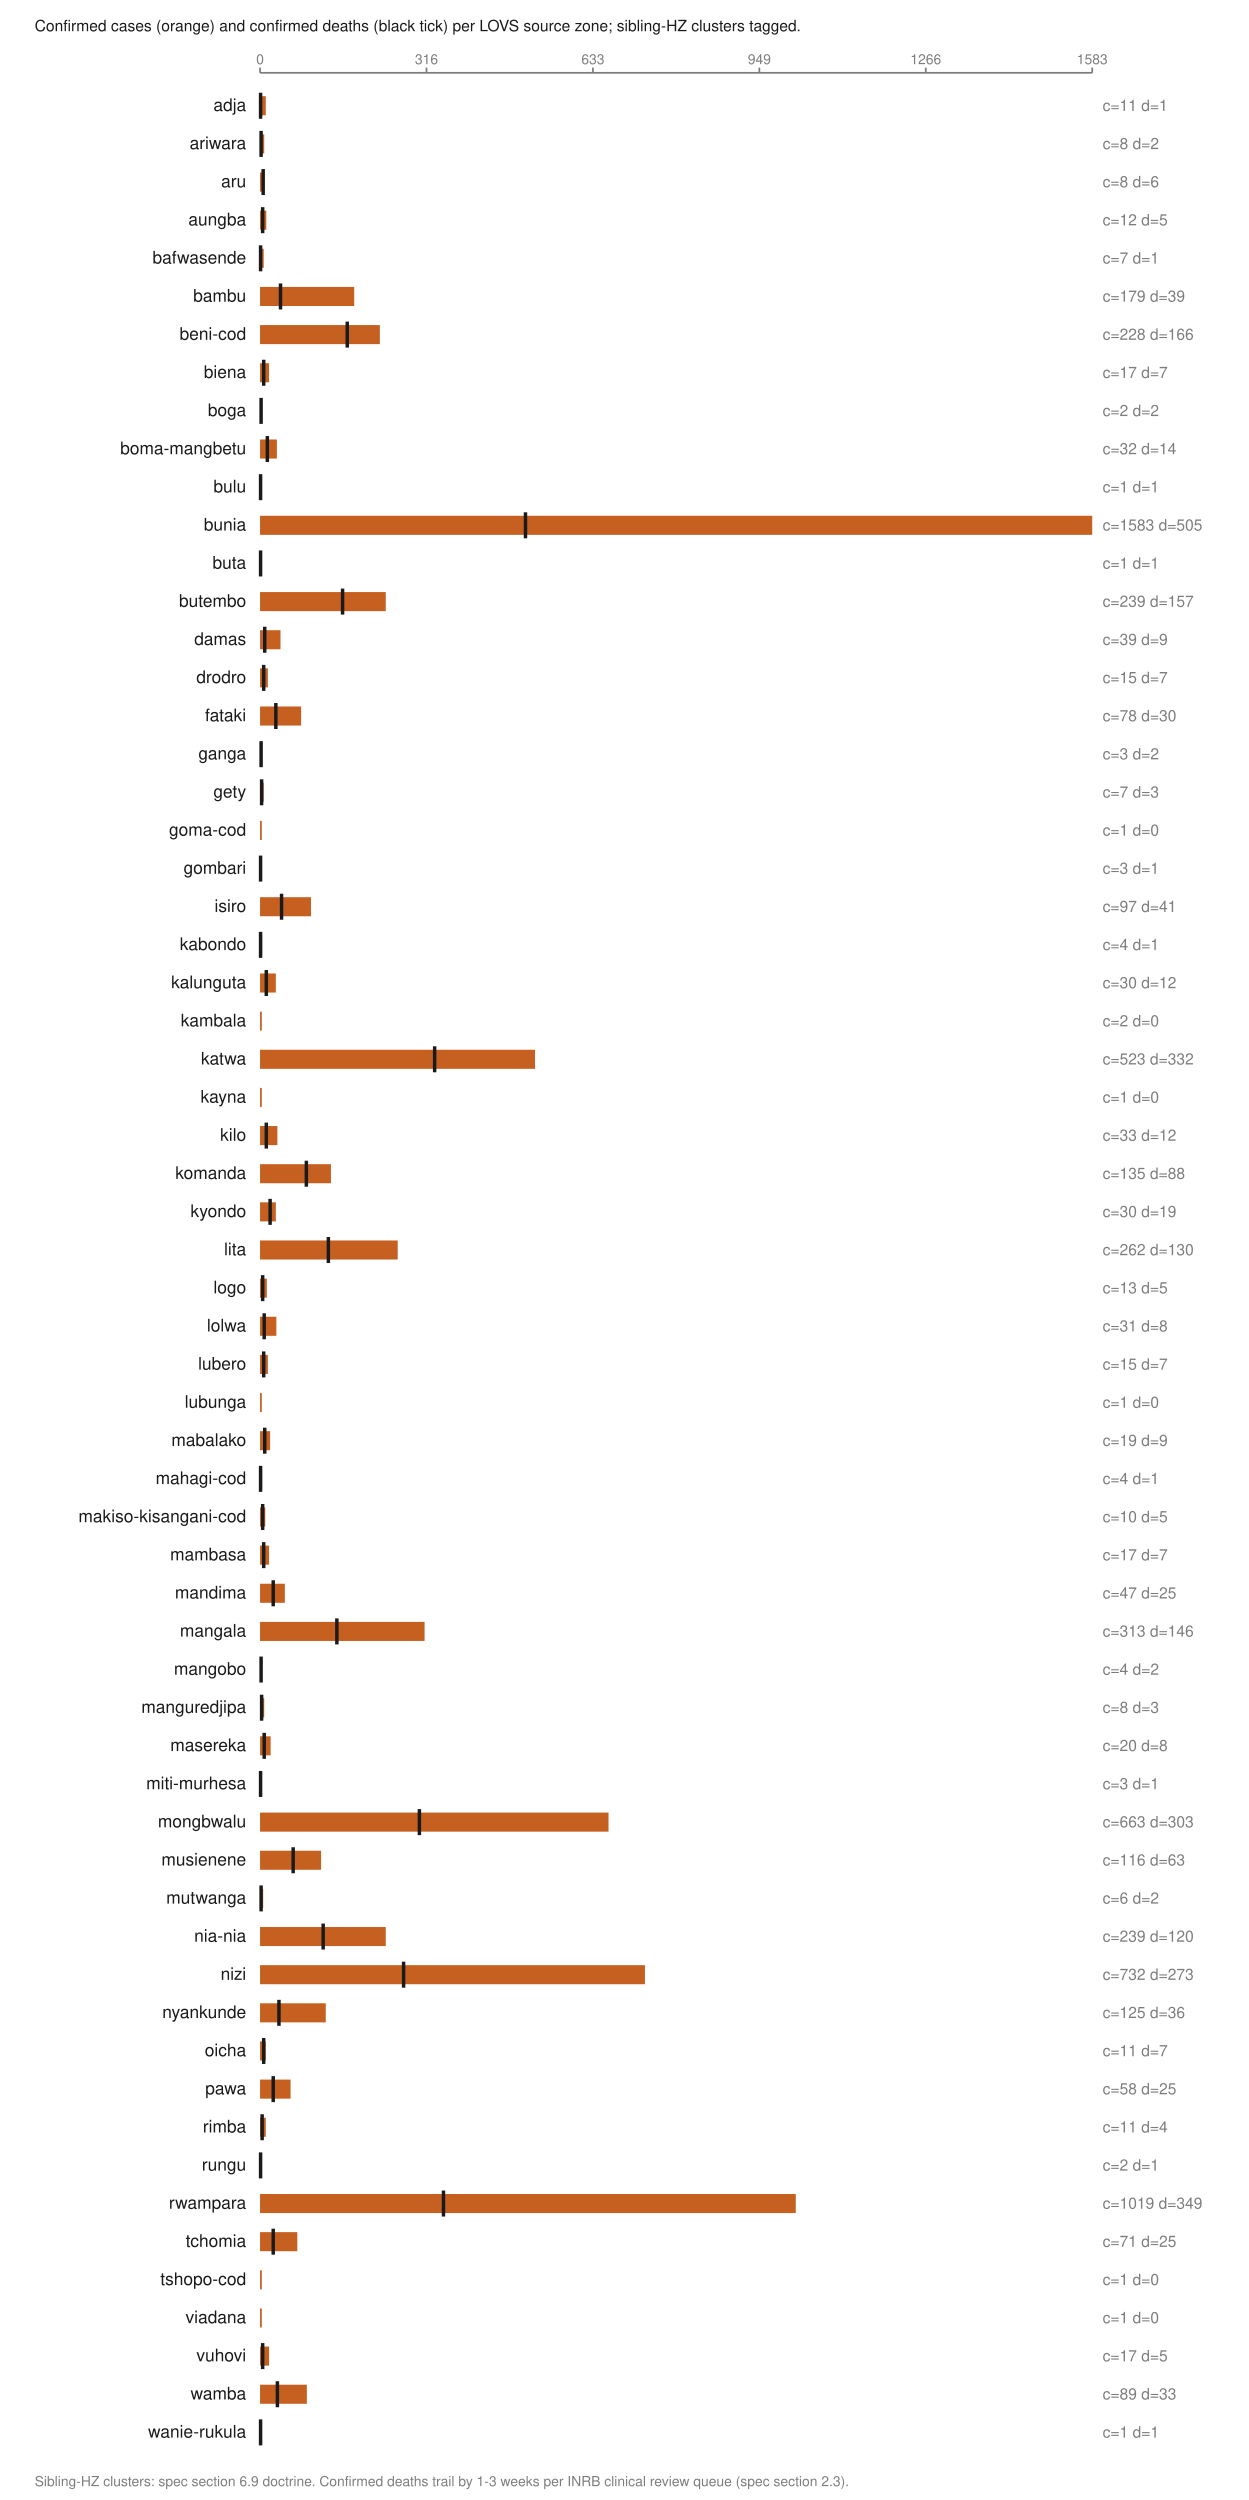
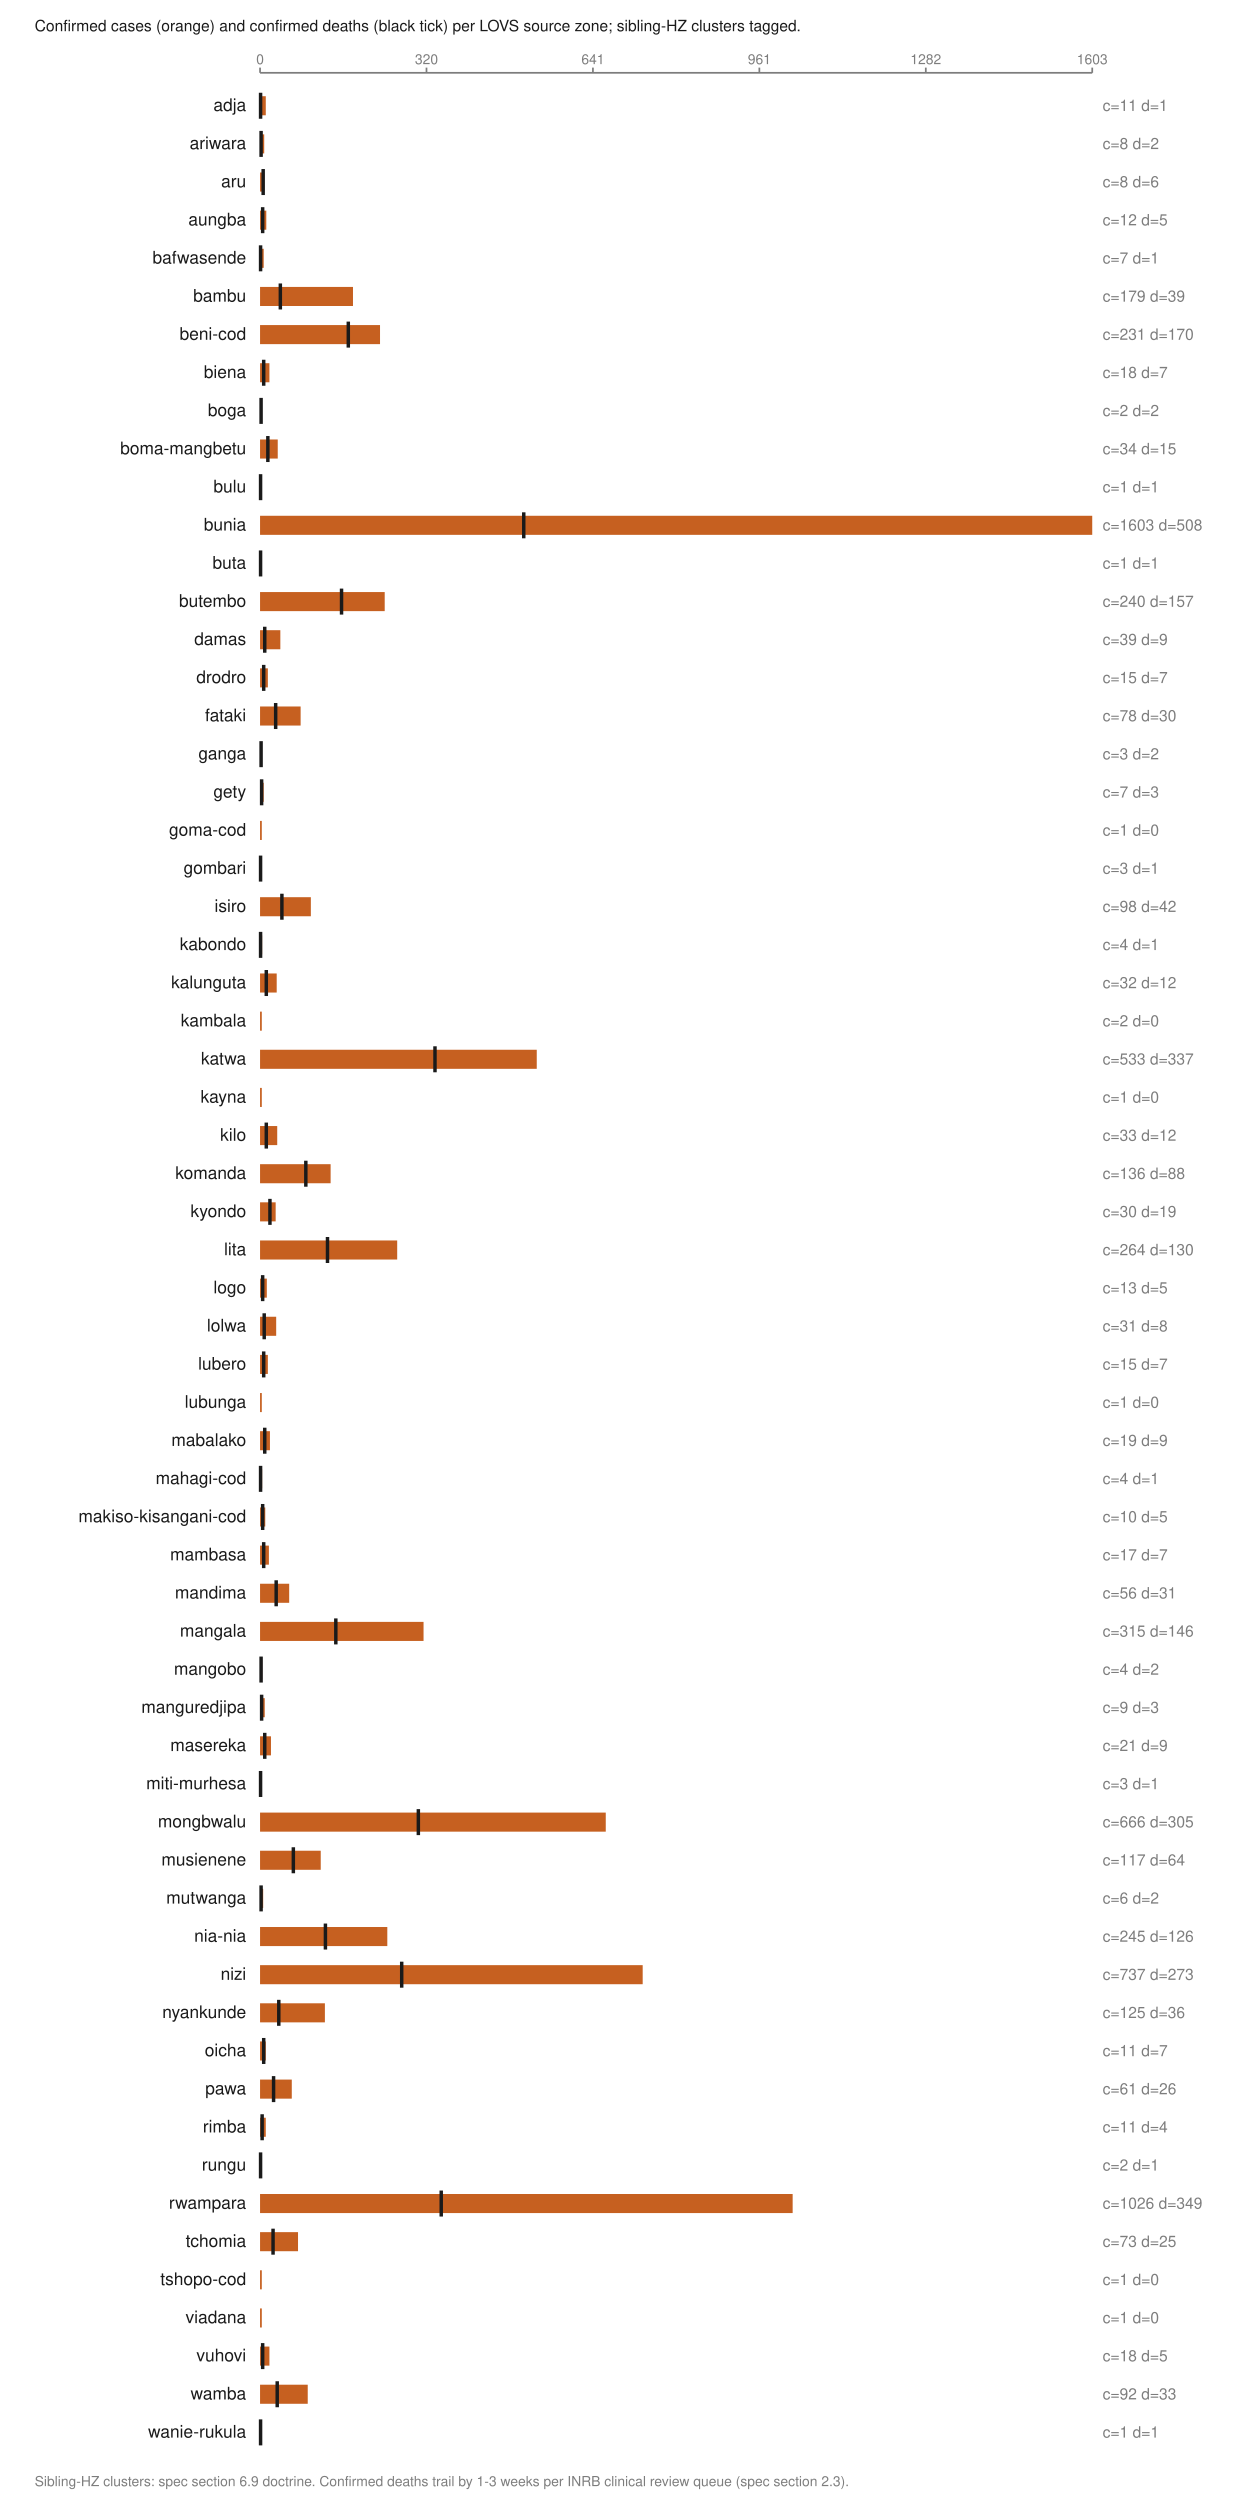
<svg xmlns="http://www.w3.org/2000/svg" viewBox="0 0 720 1442" width="720" height="1442" role="img" aria-labelledby="t">
  <text x="20.0" y="18.0" font-family="Helvetica,Arial,sans-serif" font-size="9" fill="#1a1a1a" font-weight="normal" text-anchor="start">Confirmed cases (orange) and confirmed deaths (black tick) per LOVS source zone; sibling-HZ clusters tagged.</text>
  <line x1="150.0" y1="42.0" x2="630.0" y2="42.0" stroke="#7d7d7d" stroke-width="1" />
  <line x1="150.0" y1="39.0" x2="150.0" y2="42.0" stroke="#7d7d7d" stroke-width="1" />
  <text x="150.0" y="37.0" font-family="Helvetica,Arial,sans-serif" font-size="8" fill="#7d7d7d" font-weight="normal" text-anchor="middle">0</text>
  <line x1="246.0" y1="39.0" x2="246.0" y2="42.0" stroke="#7d7d7d" stroke-width="1" />
-   <text x="246.0" y="37.0" font-family="Helvetica,Arial,sans-serif" font-size="8" fill="#7d7d7d" font-weight="normal" text-anchor="middle">316</text>
+   <text x="246.0" y="37.0" font-family="Helvetica,Arial,sans-serif" font-size="8" fill="#7d7d7d" font-weight="normal" text-anchor="middle">320</text>
  <line x1="342.0" y1="39.0" x2="342.0" y2="42.0" stroke="#7d7d7d" stroke-width="1" />
-   <text x="342.0" y="37.0" font-family="Helvetica,Arial,sans-serif" font-size="8" fill="#7d7d7d" font-weight="normal" text-anchor="middle">633</text>
+   <text x="342.0" y="37.0" font-family="Helvetica,Arial,sans-serif" font-size="8" fill="#7d7d7d" font-weight="normal" text-anchor="middle">641</text>
  <line x1="438.0" y1="39.0" x2="438.0" y2="42.0" stroke="#7d7d7d" stroke-width="1" />
-   <text x="438.0" y="37.0" font-family="Helvetica,Arial,sans-serif" font-size="8" fill="#7d7d7d" font-weight="normal" text-anchor="middle">949</text>
+   <text x="438.0" y="37.0" font-family="Helvetica,Arial,sans-serif" font-size="8" fill="#7d7d7d" font-weight="normal" text-anchor="middle">961</text>
  <line x1="534.0" y1="39.0" x2="534.0" y2="42.0" stroke="#7d7d7d" stroke-width="1" />
-   <text x="534.0" y="37.0" font-family="Helvetica,Arial,sans-serif" font-size="8" fill="#7d7d7d" font-weight="normal" text-anchor="middle">1266</text>
+   <text x="534.0" y="37.0" font-family="Helvetica,Arial,sans-serif" font-size="8" fill="#7d7d7d" font-weight="normal" text-anchor="middle">1282</text>
  <line x1="630.0" y1="39.0" x2="630.0" y2="42.0" stroke="#7d7d7d" stroke-width="1" />
-   <text x="630.0" y="37.0" font-family="Helvetica,Arial,sans-serif" font-size="8" fill="#7d7d7d" font-weight="normal" text-anchor="middle">1583</text>
+   <text x="630.0" y="37.0" font-family="Helvetica,Arial,sans-serif" font-size="8" fill="#7d7d7d" font-weight="normal" text-anchor="middle">1603</text>
  <text x="142.0" y="64.0" font-family="Helvetica,Arial,sans-serif" font-size="10" fill="#1a1a1a" font-weight="normal" text-anchor="end">adja</text>
  <rect x="150.0" y="55.5" width="3.3" height="11.0" fill="#c66020" />
  <line x1="150.3" y1="53.5" x2="150.3" y2="68.5" stroke="#1a1a1a" stroke-width="2" />
  <text x="636.0" y="64.0" font-family="Helvetica,Arial,sans-serif" font-size="9" fill="#7d7d7d" font-weight="normal" text-anchor="start">c=11 d=1</text>
  <text x="142.0" y="86.0" font-family="Helvetica,Arial,sans-serif" font-size="10" fill="#1a1a1a" font-weight="normal" text-anchor="end">ariwara</text>
  <rect x="150.0" y="77.5" width="2.4" height="11.0" fill="#c66020" />
  <line x1="150.6" y1="75.5" x2="150.6" y2="90.5" stroke="#1a1a1a" stroke-width="2" />
  <text x="636.0" y="86.0" font-family="Helvetica,Arial,sans-serif" font-size="9" fill="#7d7d7d" font-weight="normal" text-anchor="start">c=8 d=2</text>
  <text x="142.0" y="108.0" font-family="Helvetica,Arial,sans-serif" font-size="10" fill="#1a1a1a" font-weight="normal" text-anchor="end">aru</text>
  <rect x="150.0" y="99.5" width="2.4" height="11.0" fill="#c66020" />
  <line x1="151.8" y1="97.5" x2="151.8" y2="112.5" stroke="#1a1a1a" stroke-width="2" />
  <text x="636.0" y="108.0" font-family="Helvetica,Arial,sans-serif" font-size="9" fill="#7d7d7d" font-weight="normal" text-anchor="start">c=8 d=6</text>
  <text x="142.0" y="130.0" font-family="Helvetica,Arial,sans-serif" font-size="10" fill="#1a1a1a" font-weight="normal" text-anchor="end">aungba</text>
  <rect x="150.0" y="121.5" width="3.6" height="11.0" fill="#c66020" />
  <line x1="151.5" y1="119.5" x2="151.5" y2="134.5" stroke="#1a1a1a" stroke-width="2" />
  <text x="636.0" y="130.0" font-family="Helvetica,Arial,sans-serif" font-size="9" fill="#7d7d7d" font-weight="normal" text-anchor="start">c=12 d=5</text>
  <text x="142.0" y="152.0" font-family="Helvetica,Arial,sans-serif" font-size="10" fill="#1a1a1a" font-weight="normal" text-anchor="end">bafwasende</text>
  <rect x="150.0" y="143.5" width="2.1" height="11.0" fill="#c66020" />
  <line x1="150.3" y1="141.5" x2="150.3" y2="156.5" stroke="#1a1a1a" stroke-width="2" />
  <text x="636.0" y="152.0" font-family="Helvetica,Arial,sans-serif" font-size="9" fill="#7d7d7d" font-weight="normal" text-anchor="start">c=7 d=1</text>
  <text x="142.0" y="174.0" font-family="Helvetica,Arial,sans-serif" font-size="10" fill="#1a1a1a" font-weight="normal" text-anchor="end">bambu</text>
-   <rect x="150.0" y="165.5" width="54.3" height="11.0" fill="#c66020" />
-   <line x1="161.8" y1="163.5" x2="161.8" y2="178.5" stroke="#1a1a1a" stroke-width="2" />
+   <rect x="150.0" y="165.5" width="53.6" height="11.0" fill="#c66020" />
+   <line x1="161.7" y1="163.5" x2="161.7" y2="178.5" stroke="#1a1a1a" stroke-width="2" />
  <text x="636.0" y="174.0" font-family="Helvetica,Arial,sans-serif" font-size="9" fill="#7d7d7d" font-weight="normal" text-anchor="start">c=179 d=39</text>
  <text x="142.0" y="196.0" font-family="Helvetica,Arial,sans-serif" font-size="10" fill="#1a1a1a" font-weight="normal" text-anchor="end">beni-cod</text>
-   <rect x="150.0" y="187.5" width="69.1" height="11.0" fill="#c66020" />
-   <line x1="200.3" y1="185.5" x2="200.3" y2="200.5" stroke="#1a1a1a" stroke-width="2" />
-   <text x="636.0" y="196.0" font-family="Helvetica,Arial,sans-serif" font-size="9" fill="#7d7d7d" font-weight="normal" text-anchor="start">c=228 d=166</text>
+   <rect x="150.0" y="187.5" width="69.2" height="11.0" fill="#c66020" />
+   <line x1="200.9" y1="185.5" x2="200.9" y2="200.5" stroke="#1a1a1a" stroke-width="2" />
+   <text x="636.0" y="196.0" font-family="Helvetica,Arial,sans-serif" font-size="9" fill="#7d7d7d" font-weight="normal" text-anchor="start">c=231 d=170</text>
  <text x="142.0" y="218.0" font-family="Helvetica,Arial,sans-serif" font-size="10" fill="#1a1a1a" font-weight="normal" text-anchor="end">biena</text>
-   <rect x="150.0" y="209.5" width="5.2" height="11.0" fill="#c66020" />
+   <rect x="150.0" y="209.5" width="5.4" height="11.0" fill="#c66020" />
  <line x1="152.1" y1="207.5" x2="152.1" y2="222.5" stroke="#1a1a1a" stroke-width="2" />
-   <text x="636.0" y="218.0" font-family="Helvetica,Arial,sans-serif" font-size="9" fill="#7d7d7d" font-weight="normal" text-anchor="start">c=17 d=7</text>
+   <text x="636.0" y="218.0" font-family="Helvetica,Arial,sans-serif" font-size="9" fill="#7d7d7d" font-weight="normal" text-anchor="start">c=18 d=7</text>
  <text x="142.0" y="240.0" font-family="Helvetica,Arial,sans-serif" font-size="10" fill="#1a1a1a" font-weight="normal" text-anchor="end">boga</text>
  <rect x="150.0" y="231.5" width="1.0" height="11.0" fill="#c66020" />
  <line x1="150.6" y1="229.5" x2="150.6" y2="244.5" stroke="#1a1a1a" stroke-width="2" />
  <text x="636.0" y="240.0" font-family="Helvetica,Arial,sans-serif" font-size="9" fill="#7d7d7d" font-weight="normal" text-anchor="start">c=2 d=2</text>
  <text x="142.0" y="262.0" font-family="Helvetica,Arial,sans-serif" font-size="10" fill="#1a1a1a" font-weight="normal" text-anchor="end">boma-mangbetu</text>
-   <rect x="150.0" y="253.5" width="9.7" height="11.0" fill="#c66020" />
-   <line x1="154.2" y1="251.5" x2="154.2" y2="266.5" stroke="#1a1a1a" stroke-width="2" />
-   <text x="636.0" y="262.0" font-family="Helvetica,Arial,sans-serif" font-size="9" fill="#7d7d7d" font-weight="normal" text-anchor="start">c=32 d=14</text>
+   <rect x="150.0" y="253.5" width="10.2" height="11.0" fill="#c66020" />
+   <line x1="154.5" y1="251.5" x2="154.5" y2="266.5" stroke="#1a1a1a" stroke-width="2" />
+   <text x="636.0" y="262.0" font-family="Helvetica,Arial,sans-serif" font-size="9" fill="#7d7d7d" font-weight="normal" text-anchor="start">c=34 d=15</text>
  <text x="142.0" y="284.0" font-family="Helvetica,Arial,sans-serif" font-size="10" fill="#1a1a1a" font-weight="normal" text-anchor="end">bulu</text>
  <rect x="150.0" y="275.5" width="1.0" height="11.0" fill="#c66020" />
  <line x1="150.3" y1="273.5" x2="150.3" y2="288.5" stroke="#1a1a1a" stroke-width="2" />
  <text x="636.0" y="284.0" font-family="Helvetica,Arial,sans-serif" font-size="9" fill="#7d7d7d" font-weight="normal" text-anchor="start">c=1 d=1</text>
  <text x="142.0" y="306.0" font-family="Helvetica,Arial,sans-serif" font-size="10" fill="#1a1a1a" font-weight="normal" text-anchor="end">bunia</text>
  <rect x="150.0" y="297.5" width="480.0" height="11.0" fill="#c66020" />
-   <line x1="303.1" y1="295.5" x2="303.1" y2="310.5" stroke="#1a1a1a" stroke-width="2" />
-   <text x="636.0" y="306.0" font-family="Helvetica,Arial,sans-serif" font-size="9" fill="#7d7d7d" font-weight="normal" text-anchor="start">c=1583 d=505</text>
+   <line x1="302.1" y1="295.5" x2="302.1" y2="310.5" stroke="#1a1a1a" stroke-width="2" />
+   <text x="636.0" y="306.0" font-family="Helvetica,Arial,sans-serif" font-size="9" fill="#7d7d7d" font-weight="normal" text-anchor="start">c=1603 d=508</text>
  <text x="142.0" y="328.0" font-family="Helvetica,Arial,sans-serif" font-size="10" fill="#1a1a1a" font-weight="normal" text-anchor="end">buta</text>
  <rect x="150.0" y="319.5" width="1.0" height="11.0" fill="#c66020" />
  <line x1="150.3" y1="317.5" x2="150.3" y2="332.5" stroke="#1a1a1a" stroke-width="2" />
  <text x="636.0" y="328.0" font-family="Helvetica,Arial,sans-serif" font-size="9" fill="#7d7d7d" font-weight="normal" text-anchor="start">c=1 d=1</text>
  <text x="142.0" y="350.0" font-family="Helvetica,Arial,sans-serif" font-size="10" fill="#1a1a1a" font-weight="normal" text-anchor="end">butembo</text>
-   <rect x="150.0" y="341.5" width="72.5" height="11.0" fill="#c66020" />
-   <line x1="197.6" y1="339.5" x2="197.6" y2="354.5" stroke="#1a1a1a" stroke-width="2" />
-   <text x="636.0" y="350.0" font-family="Helvetica,Arial,sans-serif" font-size="9" fill="#7d7d7d" font-weight="normal" text-anchor="start">c=239 d=157</text>
+   <rect x="150.0" y="341.5" width="71.9" height="11.0" fill="#c66020" />
+   <line x1="197.0" y1="339.5" x2="197.0" y2="354.5" stroke="#1a1a1a" stroke-width="2" />
+   <text x="636.0" y="350.0" font-family="Helvetica,Arial,sans-serif" font-size="9" fill="#7d7d7d" font-weight="normal" text-anchor="start">c=240 d=157</text>
  <text x="142.0" y="372.0" font-family="Helvetica,Arial,sans-serif" font-size="10" fill="#1a1a1a" font-weight="normal" text-anchor="end">damas</text>
-   <rect x="150.0" y="363.5" width="11.8" height="11.0" fill="#c66020" />
+   <rect x="150.0" y="363.5" width="11.7" height="11.0" fill="#c66020" />
  <line x1="152.7" y1="361.5" x2="152.7" y2="376.5" stroke="#1a1a1a" stroke-width="2" />
  <text x="636.0" y="372.0" font-family="Helvetica,Arial,sans-serif" font-size="9" fill="#7d7d7d" font-weight="normal" text-anchor="start">c=39 d=9</text>
  <text x="142.0" y="394.0" font-family="Helvetica,Arial,sans-serif" font-size="10" fill="#1a1a1a" font-weight="normal" text-anchor="end">drodro</text>
  <rect x="150.0" y="385.5" width="4.5" height="11.0" fill="#c66020" />
  <line x1="152.1" y1="383.5" x2="152.1" y2="398.5" stroke="#1a1a1a" stroke-width="2" />
  <text x="636.0" y="394.0" font-family="Helvetica,Arial,sans-serif" font-size="9" fill="#7d7d7d" font-weight="normal" text-anchor="start">c=15 d=7</text>
  <text x="142.0" y="416.0" font-family="Helvetica,Arial,sans-serif" font-size="10" fill="#1a1a1a" font-weight="normal" text-anchor="end">fataki</text>
-   <rect x="150.0" y="407.5" width="23.7" height="11.0" fill="#c66020" />
-   <line x1="159.1" y1="405.5" x2="159.1" y2="420.5" stroke="#1a1a1a" stroke-width="2" />
+   <rect x="150.0" y="407.5" width="23.4" height="11.0" fill="#c66020" />
+   <line x1="159.0" y1="405.5" x2="159.0" y2="420.5" stroke="#1a1a1a" stroke-width="2" />
  <text x="636.0" y="416.0" font-family="Helvetica,Arial,sans-serif" font-size="9" fill="#7d7d7d" font-weight="normal" text-anchor="start">c=78 d=30</text>
  <text x="142.0" y="438.0" font-family="Helvetica,Arial,sans-serif" font-size="10" fill="#1a1a1a" font-weight="normal" text-anchor="end">ganga</text>
  <rect x="150.0" y="429.5" width="1.0" height="11.0" fill="#c66020" />
  <line x1="150.6" y1="427.5" x2="150.6" y2="442.5" stroke="#1a1a1a" stroke-width="2" />
  <text x="636.0" y="438.0" font-family="Helvetica,Arial,sans-serif" font-size="9" fill="#7d7d7d" font-weight="normal" text-anchor="start">c=3 d=2</text>
  <text x="142.0" y="460.0" font-family="Helvetica,Arial,sans-serif" font-size="10" fill="#1a1a1a" font-weight="normal" text-anchor="end">gety</text>
  <rect x="150.0" y="451.5" width="2.1" height="11.0" fill="#c66020" />
  <line x1="150.9" y1="449.5" x2="150.9" y2="464.5" stroke="#1a1a1a" stroke-width="2" />
  <text x="636.0" y="460.0" font-family="Helvetica,Arial,sans-serif" font-size="9" fill="#7d7d7d" font-weight="normal" text-anchor="start">c=7 d=3</text>
  <text x="142.0" y="482.0" font-family="Helvetica,Arial,sans-serif" font-size="10" fill="#1a1a1a" font-weight="normal" text-anchor="end">goma-cod</text>
  <rect x="150.0" y="473.5" width="1.0" height="11.0" fill="#c66020" />
  <text x="636.0" y="482.0" font-family="Helvetica,Arial,sans-serif" font-size="9" fill="#7d7d7d" font-weight="normal" text-anchor="start">c=1 d=0</text>
  <text x="142.0" y="504.0" font-family="Helvetica,Arial,sans-serif" font-size="10" fill="#1a1a1a" font-weight="normal" text-anchor="end">gombari</text>
  <rect x="150.0" y="495.5" width="1.0" height="11.0" fill="#c66020" />
  <line x1="150.3" y1="493.5" x2="150.3" y2="508.5" stroke="#1a1a1a" stroke-width="2" />
  <text x="636.0" y="504.0" font-family="Helvetica,Arial,sans-serif" font-size="9" fill="#7d7d7d" font-weight="normal" text-anchor="start">c=3 d=1</text>
  <text x="142.0" y="526.0" font-family="Helvetica,Arial,sans-serif" font-size="10" fill="#1a1a1a" font-weight="normal" text-anchor="end">isiro</text>
-   <rect x="150.0" y="517.5" width="29.4" height="11.0" fill="#c66020" />
-   <line x1="162.4" y1="515.5" x2="162.4" y2="530.5" stroke="#1a1a1a" stroke-width="2" />
-   <text x="636.0" y="526.0" font-family="Helvetica,Arial,sans-serif" font-size="9" fill="#7d7d7d" font-weight="normal" text-anchor="start">c=97 d=41</text>
+   <rect x="150.0" y="517.5" width="29.3" height="11.0" fill="#c66020" />
+   <line x1="162.6" y1="515.5" x2="162.6" y2="530.5" stroke="#1a1a1a" stroke-width="2" />
+   <text x="636.0" y="526.0" font-family="Helvetica,Arial,sans-serif" font-size="9" fill="#7d7d7d" font-weight="normal" text-anchor="start">c=98 d=42</text>
  <text x="142.0" y="548.0" font-family="Helvetica,Arial,sans-serif" font-size="10" fill="#1a1a1a" font-weight="normal" text-anchor="end">kabondo</text>
  <rect x="150.0" y="539.5" width="1.2" height="11.0" fill="#c66020" />
  <line x1="150.3" y1="537.5" x2="150.3" y2="552.5" stroke="#1a1a1a" stroke-width="2" />
  <text x="636.0" y="548.0" font-family="Helvetica,Arial,sans-serif" font-size="9" fill="#7d7d7d" font-weight="normal" text-anchor="start">c=4 d=1</text>
  <text x="142.0" y="570.0" font-family="Helvetica,Arial,sans-serif" font-size="10" fill="#1a1a1a" font-weight="normal" text-anchor="end">kalunguta</text>
-   <rect x="150.0" y="561.5" width="9.1" height="11.0" fill="#c66020" />
+   <rect x="150.0" y="561.5" width="9.6" height="11.0" fill="#c66020" />
  <line x1="153.6" y1="559.5" x2="153.6" y2="574.5" stroke="#1a1a1a" stroke-width="2" />
-   <text x="636.0" y="570.0" font-family="Helvetica,Arial,sans-serif" font-size="9" fill="#7d7d7d" font-weight="normal" text-anchor="start">c=30 d=12</text>
+   <text x="636.0" y="570.0" font-family="Helvetica,Arial,sans-serif" font-size="9" fill="#7d7d7d" font-weight="normal" text-anchor="start">c=32 d=12</text>
  <text x="142.0" y="592.0" font-family="Helvetica,Arial,sans-serif" font-size="10" fill="#1a1a1a" font-weight="normal" text-anchor="end">kambala</text>
  <rect x="150.0" y="583.5" width="1.0" height="11.0" fill="#c66020" />
  <text x="636.0" y="592.0" font-family="Helvetica,Arial,sans-serif" font-size="9" fill="#7d7d7d" font-weight="normal" text-anchor="start">c=2 d=0</text>
  <text x="142.0" y="614.0" font-family="Helvetica,Arial,sans-serif" font-size="10" fill="#1a1a1a" font-weight="normal" text-anchor="end">katwa</text>
-   <rect x="150.0" y="605.5" width="158.6" height="11.0" fill="#c66020" />
-   <line x1="250.7" y1="603.5" x2="250.7" y2="618.5" stroke="#1a1a1a" stroke-width="2" />
-   <text x="636.0" y="614.0" font-family="Helvetica,Arial,sans-serif" font-size="9" fill="#7d7d7d" font-weight="normal" text-anchor="start">c=523 d=332</text>
+   <rect x="150.0" y="605.5" width="159.6" height="11.0" fill="#c66020" />
+   <line x1="250.9" y1="603.5" x2="250.9" y2="618.5" stroke="#1a1a1a" stroke-width="2" />
+   <text x="636.0" y="614.0" font-family="Helvetica,Arial,sans-serif" font-size="9" fill="#7d7d7d" font-weight="normal" text-anchor="start">c=533 d=337</text>
  <text x="142.0" y="636.0" font-family="Helvetica,Arial,sans-serif" font-size="10" fill="#1a1a1a" font-weight="normal" text-anchor="end">kayna</text>
  <rect x="150.0" y="627.5" width="1.0" height="11.0" fill="#c66020" />
  <text x="636.0" y="636.0" font-family="Helvetica,Arial,sans-serif" font-size="9" fill="#7d7d7d" font-weight="normal" text-anchor="start">c=1 d=0</text>
  <text x="142.0" y="658.0" font-family="Helvetica,Arial,sans-serif" font-size="10" fill="#1a1a1a" font-weight="normal" text-anchor="end">kilo</text>
-   <rect x="150.0" y="649.5" width="10.0" height="11.0" fill="#c66020" />
+   <rect x="150.0" y="649.5" width="9.9" height="11.0" fill="#c66020" />
  <line x1="153.6" y1="647.5" x2="153.6" y2="662.5" stroke="#1a1a1a" stroke-width="2" />
  <text x="636.0" y="658.0" font-family="Helvetica,Arial,sans-serif" font-size="9" fill="#7d7d7d" font-weight="normal" text-anchor="start">c=33 d=12</text>
  <text x="142.0" y="680.0" font-family="Helvetica,Arial,sans-serif" font-size="10" fill="#1a1a1a" font-weight="normal" text-anchor="end">komanda</text>
-   <rect x="150.0" y="671.5" width="40.9" height="11.0" fill="#c66020" />
-   <line x1="176.7" y1="669.5" x2="176.7" y2="684.5" stroke="#1a1a1a" stroke-width="2" />
-   <text x="636.0" y="680.0" font-family="Helvetica,Arial,sans-serif" font-size="9" fill="#7d7d7d" font-weight="normal" text-anchor="start">c=135 d=88</text>
+   <rect x="150.0" y="671.5" width="40.7" height="11.0" fill="#c66020" />
+   <line x1="176.4" y1="669.5" x2="176.4" y2="684.5" stroke="#1a1a1a" stroke-width="2" />
+   <text x="636.0" y="680.0" font-family="Helvetica,Arial,sans-serif" font-size="9" fill="#7d7d7d" font-weight="normal" text-anchor="start">c=136 d=88</text>
  <text x="142.0" y="702.0" font-family="Helvetica,Arial,sans-serif" font-size="10" fill="#1a1a1a" font-weight="normal" text-anchor="end">kyondo</text>
-   <rect x="150.0" y="693.5" width="9.1" height="11.0" fill="#c66020" />
-   <line x1="155.8" y1="691.5" x2="155.8" y2="706.5" stroke="#1a1a1a" stroke-width="2" />
+   <rect x="150.0" y="693.5" width="9.0" height="11.0" fill="#c66020" />
+   <line x1="155.7" y1="691.5" x2="155.7" y2="706.5" stroke="#1a1a1a" stroke-width="2" />
  <text x="636.0" y="702.0" font-family="Helvetica,Arial,sans-serif" font-size="9" fill="#7d7d7d" font-weight="normal" text-anchor="start">c=30 d=19</text>
  <text x="142.0" y="724.0" font-family="Helvetica,Arial,sans-serif" font-size="10" fill="#1a1a1a" font-weight="normal" text-anchor="end">lita</text>
-   <rect x="150.0" y="715.5" width="79.4" height="11.0" fill="#c66020" />
-   <line x1="189.4" y1="713.5" x2="189.4" y2="728.5" stroke="#1a1a1a" stroke-width="2" />
-   <text x="636.0" y="724.0" font-family="Helvetica,Arial,sans-serif" font-size="9" fill="#7d7d7d" font-weight="normal" text-anchor="start">c=262 d=130</text>
+   <rect x="150.0" y="715.5" width="79.1" height="11.0" fill="#c66020" />
+   <line x1="188.9" y1="713.5" x2="188.9" y2="728.5" stroke="#1a1a1a" stroke-width="2" />
+   <text x="636.0" y="724.0" font-family="Helvetica,Arial,sans-serif" font-size="9" fill="#7d7d7d" font-weight="normal" text-anchor="start">c=264 d=130</text>
  <text x="142.0" y="746.0" font-family="Helvetica,Arial,sans-serif" font-size="10" fill="#1a1a1a" font-weight="normal" text-anchor="end">logo</text>
  <rect x="150.0" y="737.5" width="3.9" height="11.0" fill="#c66020" />
  <line x1="151.5" y1="735.5" x2="151.5" y2="750.5" stroke="#1a1a1a" stroke-width="2" />
  <text x="636.0" y="746.0" font-family="Helvetica,Arial,sans-serif" font-size="9" fill="#7d7d7d" font-weight="normal" text-anchor="start">c=13 d=5</text>
  <text x="142.0" y="768.0" font-family="Helvetica,Arial,sans-serif" font-size="10" fill="#1a1a1a" font-weight="normal" text-anchor="end">lolwa</text>
-   <rect x="150.0" y="759.5" width="9.4" height="11.0" fill="#c66020" />
+   <rect x="150.0" y="759.5" width="9.3" height="11.0" fill="#c66020" />
  <line x1="152.4" y1="757.5" x2="152.4" y2="772.5" stroke="#1a1a1a" stroke-width="2" />
  <text x="636.0" y="768.0" font-family="Helvetica,Arial,sans-serif" font-size="9" fill="#7d7d7d" font-weight="normal" text-anchor="start">c=31 d=8</text>
  <text x="142.0" y="790.0" font-family="Helvetica,Arial,sans-serif" font-size="10" fill="#1a1a1a" font-weight="normal" text-anchor="end">lubero</text>
  <rect x="150.0" y="781.5" width="4.5" height="11.0" fill="#c66020" />
  <line x1="152.1" y1="779.5" x2="152.1" y2="794.5" stroke="#1a1a1a" stroke-width="2" />
  <text x="636.0" y="790.0" font-family="Helvetica,Arial,sans-serif" font-size="9" fill="#7d7d7d" font-weight="normal" text-anchor="start">c=15 d=7</text>
  <text x="142.0" y="812.0" font-family="Helvetica,Arial,sans-serif" font-size="10" fill="#1a1a1a" font-weight="normal" text-anchor="end">lubunga</text>
  <rect x="150.0" y="803.5" width="1.0" height="11.0" fill="#c66020" />
  <text x="636.0" y="812.0" font-family="Helvetica,Arial,sans-serif" font-size="9" fill="#7d7d7d" font-weight="normal" text-anchor="start">c=1 d=0</text>
  <text x="142.0" y="834.0" font-family="Helvetica,Arial,sans-serif" font-size="10" fill="#1a1a1a" font-weight="normal" text-anchor="end">mabalako</text>
-   <rect x="150.0" y="825.5" width="5.8" height="11.0" fill="#c66020" />
+   <rect x="150.0" y="825.5" width="5.7" height="11.0" fill="#c66020" />
  <line x1="152.7" y1="823.5" x2="152.7" y2="838.5" stroke="#1a1a1a" stroke-width="2" />
  <text x="636.0" y="834.0" font-family="Helvetica,Arial,sans-serif" font-size="9" fill="#7d7d7d" font-weight="normal" text-anchor="start">c=19 d=9</text>
  <text x="142.0" y="856.0" font-family="Helvetica,Arial,sans-serif" font-size="10" fill="#1a1a1a" font-weight="normal" text-anchor="end">mahagi-cod</text>
  <rect x="150.0" y="847.5" width="1.2" height="11.0" fill="#c66020" />
  <line x1="150.3" y1="845.5" x2="150.3" y2="860.5" stroke="#1a1a1a" stroke-width="2" />
  <text x="636.0" y="856.0" font-family="Helvetica,Arial,sans-serif" font-size="9" fill="#7d7d7d" font-weight="normal" text-anchor="start">c=4 d=1</text>
  <text x="142.0" y="878.0" font-family="Helvetica,Arial,sans-serif" font-size="10" fill="#1a1a1a" font-weight="normal" text-anchor="end">makiso-kisangani-cod</text>
  <rect x="150.0" y="869.5" width="3.0" height="11.0" fill="#c66020" />
  <line x1="151.5" y1="867.5" x2="151.5" y2="882.5" stroke="#1a1a1a" stroke-width="2" />
  <text x="636.0" y="878.0" font-family="Helvetica,Arial,sans-serif" font-size="9" fill="#7d7d7d" font-weight="normal" text-anchor="start">c=10 d=5</text>
  <text x="142.0" y="900.0" font-family="Helvetica,Arial,sans-serif" font-size="10" fill="#1a1a1a" font-weight="normal" text-anchor="end">mambasa</text>
-   <rect x="150.0" y="891.5" width="5.2" height="11.0" fill="#c66020" />
+   <rect x="150.0" y="891.5" width="5.1" height="11.0" fill="#c66020" />
  <line x1="152.1" y1="889.5" x2="152.1" y2="904.5" stroke="#1a1a1a" stroke-width="2" />
  <text x="636.0" y="900.0" font-family="Helvetica,Arial,sans-serif" font-size="9" fill="#7d7d7d" font-weight="normal" text-anchor="start">c=17 d=7</text>
  <text x="142.0" y="922.0" font-family="Helvetica,Arial,sans-serif" font-size="10" fill="#1a1a1a" font-weight="normal" text-anchor="end">mandima</text>
-   <rect x="150.0" y="913.5" width="14.3" height="11.0" fill="#c66020" />
-   <line x1="157.6" y1="911.5" x2="157.6" y2="926.5" stroke="#1a1a1a" stroke-width="2" />
-   <text x="636.0" y="922.0" font-family="Helvetica,Arial,sans-serif" font-size="9" fill="#7d7d7d" font-weight="normal" text-anchor="start">c=47 d=25</text>
+   <rect x="150.0" y="913.5" width="16.8" height="11.0" fill="#c66020" />
+   <line x1="159.3" y1="911.5" x2="159.3" y2="926.5" stroke="#1a1a1a" stroke-width="2" />
+   <text x="636.0" y="922.0" font-family="Helvetica,Arial,sans-serif" font-size="9" fill="#7d7d7d" font-weight="normal" text-anchor="start">c=56 d=31</text>
  <text x="142.0" y="944.0" font-family="Helvetica,Arial,sans-serif" font-size="10" fill="#1a1a1a" font-weight="normal" text-anchor="end">mangala</text>
-   <rect x="150.0" y="935.5" width="94.9" height="11.0" fill="#c66020" />
-   <line x1="194.3" y1="933.5" x2="194.3" y2="948.5" stroke="#1a1a1a" stroke-width="2" />
-   <text x="636.0" y="944.0" font-family="Helvetica,Arial,sans-serif" font-size="9" fill="#7d7d7d" font-weight="normal" text-anchor="start">c=313 d=146</text>
+   <rect x="150.0" y="935.5" width="94.3" height="11.0" fill="#c66020" />
+   <line x1="193.7" y1="933.5" x2="193.7" y2="948.5" stroke="#1a1a1a" stroke-width="2" />
+   <text x="636.0" y="944.0" font-family="Helvetica,Arial,sans-serif" font-size="9" fill="#7d7d7d" font-weight="normal" text-anchor="start">c=315 d=146</text>
  <text x="142.0" y="966.0" font-family="Helvetica,Arial,sans-serif" font-size="10" fill="#1a1a1a" font-weight="normal" text-anchor="end">mangobo</text>
  <rect x="150.0" y="957.5" width="1.2" height="11.0" fill="#c66020" />
  <line x1="150.6" y1="955.5" x2="150.6" y2="970.5" stroke="#1a1a1a" stroke-width="2" />
  <text x="636.0" y="966.0" font-family="Helvetica,Arial,sans-serif" font-size="9" fill="#7d7d7d" font-weight="normal" text-anchor="start">c=4 d=2</text>
  <text x="142.0" y="988.0" font-family="Helvetica,Arial,sans-serif" font-size="10" fill="#1a1a1a" font-weight="normal" text-anchor="end">manguredjipa</text>
-   <rect x="150.0" y="979.5" width="2.4" height="11.0" fill="#c66020" />
+   <rect x="150.0" y="979.5" width="2.7" height="11.0" fill="#c66020" />
  <line x1="150.9" y1="977.5" x2="150.9" y2="992.5" stroke="#1a1a1a" stroke-width="2" />
-   <text x="636.0" y="988.0" font-family="Helvetica,Arial,sans-serif" font-size="9" fill="#7d7d7d" font-weight="normal" text-anchor="start">c=8 d=3</text>
+   <text x="636.0" y="988.0" font-family="Helvetica,Arial,sans-serif" font-size="9" fill="#7d7d7d" font-weight="normal" text-anchor="start">c=9 d=3</text>
  <text x="142.0" y="1010.0" font-family="Helvetica,Arial,sans-serif" font-size="10" fill="#1a1a1a" font-weight="normal" text-anchor="end">masereka</text>
-   <rect x="150.0" y="1001.5" width="6.1" height="11.0" fill="#c66020" />
-   <line x1="152.4" y1="999.5" x2="152.4" y2="1014.5" stroke="#1a1a1a" stroke-width="2" />
-   <text x="636.0" y="1010.0" font-family="Helvetica,Arial,sans-serif" font-size="9" fill="#7d7d7d" font-weight="normal" text-anchor="start">c=20 d=8</text>
+   <rect x="150.0" y="1001.5" width="6.3" height="11.0" fill="#c66020" />
+   <line x1="152.7" y1="999.5" x2="152.7" y2="1014.5" stroke="#1a1a1a" stroke-width="2" />
+   <text x="636.0" y="1010.0" font-family="Helvetica,Arial,sans-serif" font-size="9" fill="#7d7d7d" font-weight="normal" text-anchor="start">c=21 d=9</text>
  <text x="142.0" y="1032.0" font-family="Helvetica,Arial,sans-serif" font-size="10" fill="#1a1a1a" font-weight="normal" text-anchor="end">miti-murhesa</text>
  <rect x="150.0" y="1023.5" width="1.0" height="11.0" fill="#c66020" />
  <line x1="150.3" y1="1021.5" x2="150.3" y2="1036.5" stroke="#1a1a1a" stroke-width="2" />
  <text x="636.0" y="1032.0" font-family="Helvetica,Arial,sans-serif" font-size="9" fill="#7d7d7d" font-weight="normal" text-anchor="start">c=3 d=1</text>
  <text x="142.0" y="1054.0" font-family="Helvetica,Arial,sans-serif" font-size="10" fill="#1a1a1a" font-weight="normal" text-anchor="end">mongbwalu</text>
-   <rect x="150.0" y="1045.5" width="201.0" height="11.0" fill="#c66020" />
-   <line x1="241.9" y1="1043.5" x2="241.9" y2="1058.5" stroke="#1a1a1a" stroke-width="2" />
-   <text x="636.0" y="1054.0" font-family="Helvetica,Arial,sans-serif" font-size="9" fill="#7d7d7d" font-weight="normal" text-anchor="start">c=663 d=303</text>
+   <rect x="150.0" y="1045.5" width="199.4" height="11.0" fill="#c66020" />
+   <line x1="241.3" y1="1043.5" x2="241.3" y2="1058.5" stroke="#1a1a1a" stroke-width="2" />
+   <text x="636.0" y="1054.0" font-family="Helvetica,Arial,sans-serif" font-size="9" fill="#7d7d7d" font-weight="normal" text-anchor="start">c=666 d=305</text>
  <text x="142.0" y="1076.0" font-family="Helvetica,Arial,sans-serif" font-size="10" fill="#1a1a1a" font-weight="normal" text-anchor="end">musienene</text>
-   <rect x="150.0" y="1067.5" width="35.2" height="11.0" fill="#c66020" />
-   <line x1="169.1" y1="1065.5" x2="169.1" y2="1080.5" stroke="#1a1a1a" stroke-width="2" />
-   <text x="636.0" y="1076.0" font-family="Helvetica,Arial,sans-serif" font-size="9" fill="#7d7d7d" font-weight="normal" text-anchor="start">c=116 d=63</text>
+   <rect x="150.0" y="1067.5" width="35.0" height="11.0" fill="#c66020" />
+   <line x1="169.2" y1="1065.5" x2="169.2" y2="1080.5" stroke="#1a1a1a" stroke-width="2" />
+   <text x="636.0" y="1076.0" font-family="Helvetica,Arial,sans-serif" font-size="9" fill="#7d7d7d" font-weight="normal" text-anchor="start">c=117 d=64</text>
  <text x="142.0" y="1098.0" font-family="Helvetica,Arial,sans-serif" font-size="10" fill="#1a1a1a" font-weight="normal" text-anchor="end">mutwanga</text>
  <rect x="150.0" y="1089.5" width="1.8" height="11.0" fill="#c66020" />
  <line x1="150.6" y1="1087.5" x2="150.6" y2="1102.5" stroke="#1a1a1a" stroke-width="2" />
  <text x="636.0" y="1098.0" font-family="Helvetica,Arial,sans-serif" font-size="9" fill="#7d7d7d" font-weight="normal" text-anchor="start">c=6 d=2</text>
  <text x="142.0" y="1120.0" font-family="Helvetica,Arial,sans-serif" font-size="10" fill="#1a1a1a" font-weight="normal" text-anchor="end">nia-nia</text>
-   <rect x="150.0" y="1111.5" width="72.5" height="11.0" fill="#c66020" />
-   <line x1="186.4" y1="1109.5" x2="186.4" y2="1124.5" stroke="#1a1a1a" stroke-width="2" />
-   <text x="636.0" y="1120.0" font-family="Helvetica,Arial,sans-serif" font-size="9" fill="#7d7d7d" font-weight="normal" text-anchor="start">c=239 d=120</text>
+   <rect x="150.0" y="1111.5" width="73.4" height="11.0" fill="#c66020" />
+   <line x1="187.7" y1="1109.5" x2="187.7" y2="1124.5" stroke="#1a1a1a" stroke-width="2" />
+   <text x="636.0" y="1120.0" font-family="Helvetica,Arial,sans-serif" font-size="9" fill="#7d7d7d" font-weight="normal" text-anchor="start">c=245 d=126</text>
  <text x="142.0" y="1142.0" font-family="Helvetica,Arial,sans-serif" font-size="10" fill="#1a1a1a" font-weight="normal" text-anchor="end">nizi</text>
-   <rect x="150.0" y="1133.5" width="222.0" height="11.0" fill="#c66020" />
-   <line x1="232.8" y1="1131.5" x2="232.8" y2="1146.5" stroke="#1a1a1a" stroke-width="2" />
-   <text x="636.0" y="1142.0" font-family="Helvetica,Arial,sans-serif" font-size="9" fill="#7d7d7d" font-weight="normal" text-anchor="start">c=732 d=273</text>
+   <rect x="150.0" y="1133.5" width="220.7" height="11.0" fill="#c66020" />
+   <line x1="231.7" y1="1131.5" x2="231.7" y2="1146.5" stroke="#1a1a1a" stroke-width="2" />
+   <text x="636.0" y="1142.0" font-family="Helvetica,Arial,sans-serif" font-size="9" fill="#7d7d7d" font-weight="normal" text-anchor="start">c=737 d=273</text>
  <text x="142.0" y="1164.0" font-family="Helvetica,Arial,sans-serif" font-size="10" fill="#1a1a1a" font-weight="normal" text-anchor="end">nyankunde</text>
-   <rect x="150.0" y="1155.5" width="37.9" height="11.0" fill="#c66020" />
-   <line x1="160.9" y1="1153.5" x2="160.9" y2="1168.5" stroke="#1a1a1a" stroke-width="2" />
+   <rect x="150.0" y="1155.5" width="37.4" height="11.0" fill="#c66020" />
+   <line x1="160.8" y1="1153.5" x2="160.8" y2="1168.5" stroke="#1a1a1a" stroke-width="2" />
  <text x="636.0" y="1164.0" font-family="Helvetica,Arial,sans-serif" font-size="9" fill="#7d7d7d" font-weight="normal" text-anchor="start">c=125 d=36</text>
  <text x="142.0" y="1186.0" font-family="Helvetica,Arial,sans-serif" font-size="10" fill="#1a1a1a" font-weight="normal" text-anchor="end">oicha</text>
  <rect x="150.0" y="1177.5" width="3.3" height="11.0" fill="#c66020" />
  <line x1="152.1" y1="1175.5" x2="152.1" y2="1190.5" stroke="#1a1a1a" stroke-width="2" />
  <text x="636.0" y="1186.0" font-family="Helvetica,Arial,sans-serif" font-size="9" fill="#7d7d7d" font-weight="normal" text-anchor="start">c=11 d=7</text>
  <text x="142.0" y="1208.0" font-family="Helvetica,Arial,sans-serif" font-size="10" fill="#1a1a1a" font-weight="normal" text-anchor="end">pawa</text>
-   <rect x="150.0" y="1199.5" width="17.6" height="11.0" fill="#c66020" />
-   <line x1="157.6" y1="1197.5" x2="157.6" y2="1212.5" stroke="#1a1a1a" stroke-width="2" />
-   <text x="636.0" y="1208.0" font-family="Helvetica,Arial,sans-serif" font-size="9" fill="#7d7d7d" font-weight="normal" text-anchor="start">c=58 d=25</text>
+   <rect x="150.0" y="1199.5" width="18.3" height="11.0" fill="#c66020" />
+   <line x1="157.8" y1="1197.5" x2="157.8" y2="1212.5" stroke="#1a1a1a" stroke-width="2" />
+   <text x="636.0" y="1208.0" font-family="Helvetica,Arial,sans-serif" font-size="9" fill="#7d7d7d" font-weight="normal" text-anchor="start">c=61 d=26</text>
  <text x="142.0" y="1230.0" font-family="Helvetica,Arial,sans-serif" font-size="10" fill="#1a1a1a" font-weight="normal" text-anchor="end">rimba</text>
  <rect x="150.0" y="1221.5" width="3.3" height="11.0" fill="#c66020" />
  <line x1="151.2" y1="1219.5" x2="151.2" y2="1234.5" stroke="#1a1a1a" stroke-width="2" />
  <text x="636.0" y="1230.0" font-family="Helvetica,Arial,sans-serif" font-size="9" fill="#7d7d7d" font-weight="normal" text-anchor="start">c=11 d=4</text>
  <text x="142.0" y="1252.0" font-family="Helvetica,Arial,sans-serif" font-size="10" fill="#1a1a1a" font-weight="normal" text-anchor="end">rungu</text>
  <rect x="150.0" y="1243.5" width="1.0" height="11.0" fill="#c66020" />
  <line x1="150.3" y1="1241.5" x2="150.3" y2="1256.5" stroke="#1a1a1a" stroke-width="2" />
  <text x="636.0" y="1252.0" font-family="Helvetica,Arial,sans-serif" font-size="9" fill="#7d7d7d" font-weight="normal" text-anchor="start">c=2 d=1</text>
  <text x="142.0" y="1274.0" font-family="Helvetica,Arial,sans-serif" font-size="10" fill="#1a1a1a" font-weight="normal" text-anchor="end">rwampara</text>
-   <rect x="150.0" y="1265.5" width="309.0" height="11.0" fill="#c66020" />
-   <line x1="255.8" y1="1263.5" x2="255.8" y2="1278.5" stroke="#1a1a1a" stroke-width="2" />
-   <text x="636.0" y="1274.0" font-family="Helvetica,Arial,sans-serif" font-size="9" fill="#7d7d7d" font-weight="normal" text-anchor="start">c=1019 d=349</text>
+   <rect x="150.0" y="1265.5" width="307.2" height="11.0" fill="#c66020" />
+   <line x1="254.5" y1="1263.5" x2="254.5" y2="1278.5" stroke="#1a1a1a" stroke-width="2" />
+   <text x="636.0" y="1274.0" font-family="Helvetica,Arial,sans-serif" font-size="9" fill="#7d7d7d" font-weight="normal" text-anchor="start">c=1026 d=349</text>
  <text x="142.0" y="1296.0" font-family="Helvetica,Arial,sans-serif" font-size="10" fill="#1a1a1a" font-weight="normal" text-anchor="end">tchomia</text>
-   <rect x="150.0" y="1287.5" width="21.5" height="11.0" fill="#c66020" />
-   <line x1="157.6" y1="1285.5" x2="157.6" y2="1300.5" stroke="#1a1a1a" stroke-width="2" />
-   <text x="636.0" y="1296.0" font-family="Helvetica,Arial,sans-serif" font-size="9" fill="#7d7d7d" font-weight="normal" text-anchor="start">c=71 d=25</text>
+   <rect x="150.0" y="1287.5" width="21.9" height="11.0" fill="#c66020" />
+   <line x1="157.5" y1="1285.5" x2="157.5" y2="1300.5" stroke="#1a1a1a" stroke-width="2" />
+   <text x="636.0" y="1296.0" font-family="Helvetica,Arial,sans-serif" font-size="9" fill="#7d7d7d" font-weight="normal" text-anchor="start">c=73 d=25</text>
  <text x="142.0" y="1318.0" font-family="Helvetica,Arial,sans-serif" font-size="10" fill="#1a1a1a" font-weight="normal" text-anchor="end">tshopo-cod</text>
  <rect x="150.0" y="1309.5" width="1.0" height="11.0" fill="#c66020" />
  <text x="636.0" y="1318.0" font-family="Helvetica,Arial,sans-serif" font-size="9" fill="#7d7d7d" font-weight="normal" text-anchor="start">c=1 d=0</text>
  <text x="142.0" y="1340.0" font-family="Helvetica,Arial,sans-serif" font-size="10" fill="#1a1a1a" font-weight="normal" text-anchor="end">viadana</text>
  <rect x="150.0" y="1331.5" width="1.0" height="11.0" fill="#c66020" />
  <text x="636.0" y="1340.0" font-family="Helvetica,Arial,sans-serif" font-size="9" fill="#7d7d7d" font-weight="normal" text-anchor="start">c=1 d=0</text>
  <text x="142.0" y="1362.0" font-family="Helvetica,Arial,sans-serif" font-size="10" fill="#1a1a1a" font-weight="normal" text-anchor="end">vuhovi</text>
-   <rect x="150.0" y="1353.5" width="5.2" height="11.0" fill="#c66020" />
+   <rect x="150.0" y="1353.5" width="5.4" height="11.0" fill="#c66020" />
  <line x1="151.5" y1="1351.5" x2="151.5" y2="1366.5" stroke="#1a1a1a" stroke-width="2" />
-   <text x="636.0" y="1362.0" font-family="Helvetica,Arial,sans-serif" font-size="9" fill="#7d7d7d" font-weight="normal" text-anchor="start">c=17 d=5</text>
+   <text x="636.0" y="1362.0" font-family="Helvetica,Arial,sans-serif" font-size="9" fill="#7d7d7d" font-weight="normal" text-anchor="start">c=18 d=5</text>
  <text x="142.0" y="1384.0" font-family="Helvetica,Arial,sans-serif" font-size="10" fill="#1a1a1a" font-weight="normal" text-anchor="end">wamba</text>
-   <rect x="150.0" y="1375.5" width="27.0" height="11.0" fill="#c66020" />
-   <line x1="160.0" y1="1373.5" x2="160.0" y2="1388.5" stroke="#1a1a1a" stroke-width="2" />
-   <text x="636.0" y="1384.0" font-family="Helvetica,Arial,sans-serif" font-size="9" fill="#7d7d7d" font-weight="normal" text-anchor="start">c=89 d=33</text>
+   <rect x="150.0" y="1375.5" width="27.5" height="11.0" fill="#c66020" />
+   <line x1="159.9" y1="1373.5" x2="159.9" y2="1388.5" stroke="#1a1a1a" stroke-width="2" />
+   <text x="636.0" y="1384.0" font-family="Helvetica,Arial,sans-serif" font-size="9" fill="#7d7d7d" font-weight="normal" text-anchor="start">c=92 d=33</text>
  <text x="142.0" y="1406.0" font-family="Helvetica,Arial,sans-serif" font-size="10" fill="#1a1a1a" font-weight="normal" text-anchor="end">wanie-rukula</text>
  <rect x="150.0" y="1397.5" width="1.0" height="11.0" fill="#c66020" />
  <line x1="150.3" y1="1395.5" x2="150.3" y2="1410.5" stroke="#1a1a1a" stroke-width="2" />
  <text x="636.0" y="1406.0" font-family="Helvetica,Arial,sans-serif" font-size="9" fill="#7d7d7d" font-weight="normal" text-anchor="start">c=1 d=1</text>
  <text x="20.0" y="1434.0" font-family="Helvetica,Arial,sans-serif" font-size="8" fill="#7d7d7d" font-weight="normal" text-anchor="start">Sibling-HZ clusters: spec section 6.9 doctrine. Confirmed deaths trail by 1-3 weeks per INRB clinical review queue (spec section 2.3).</text>
</svg>
